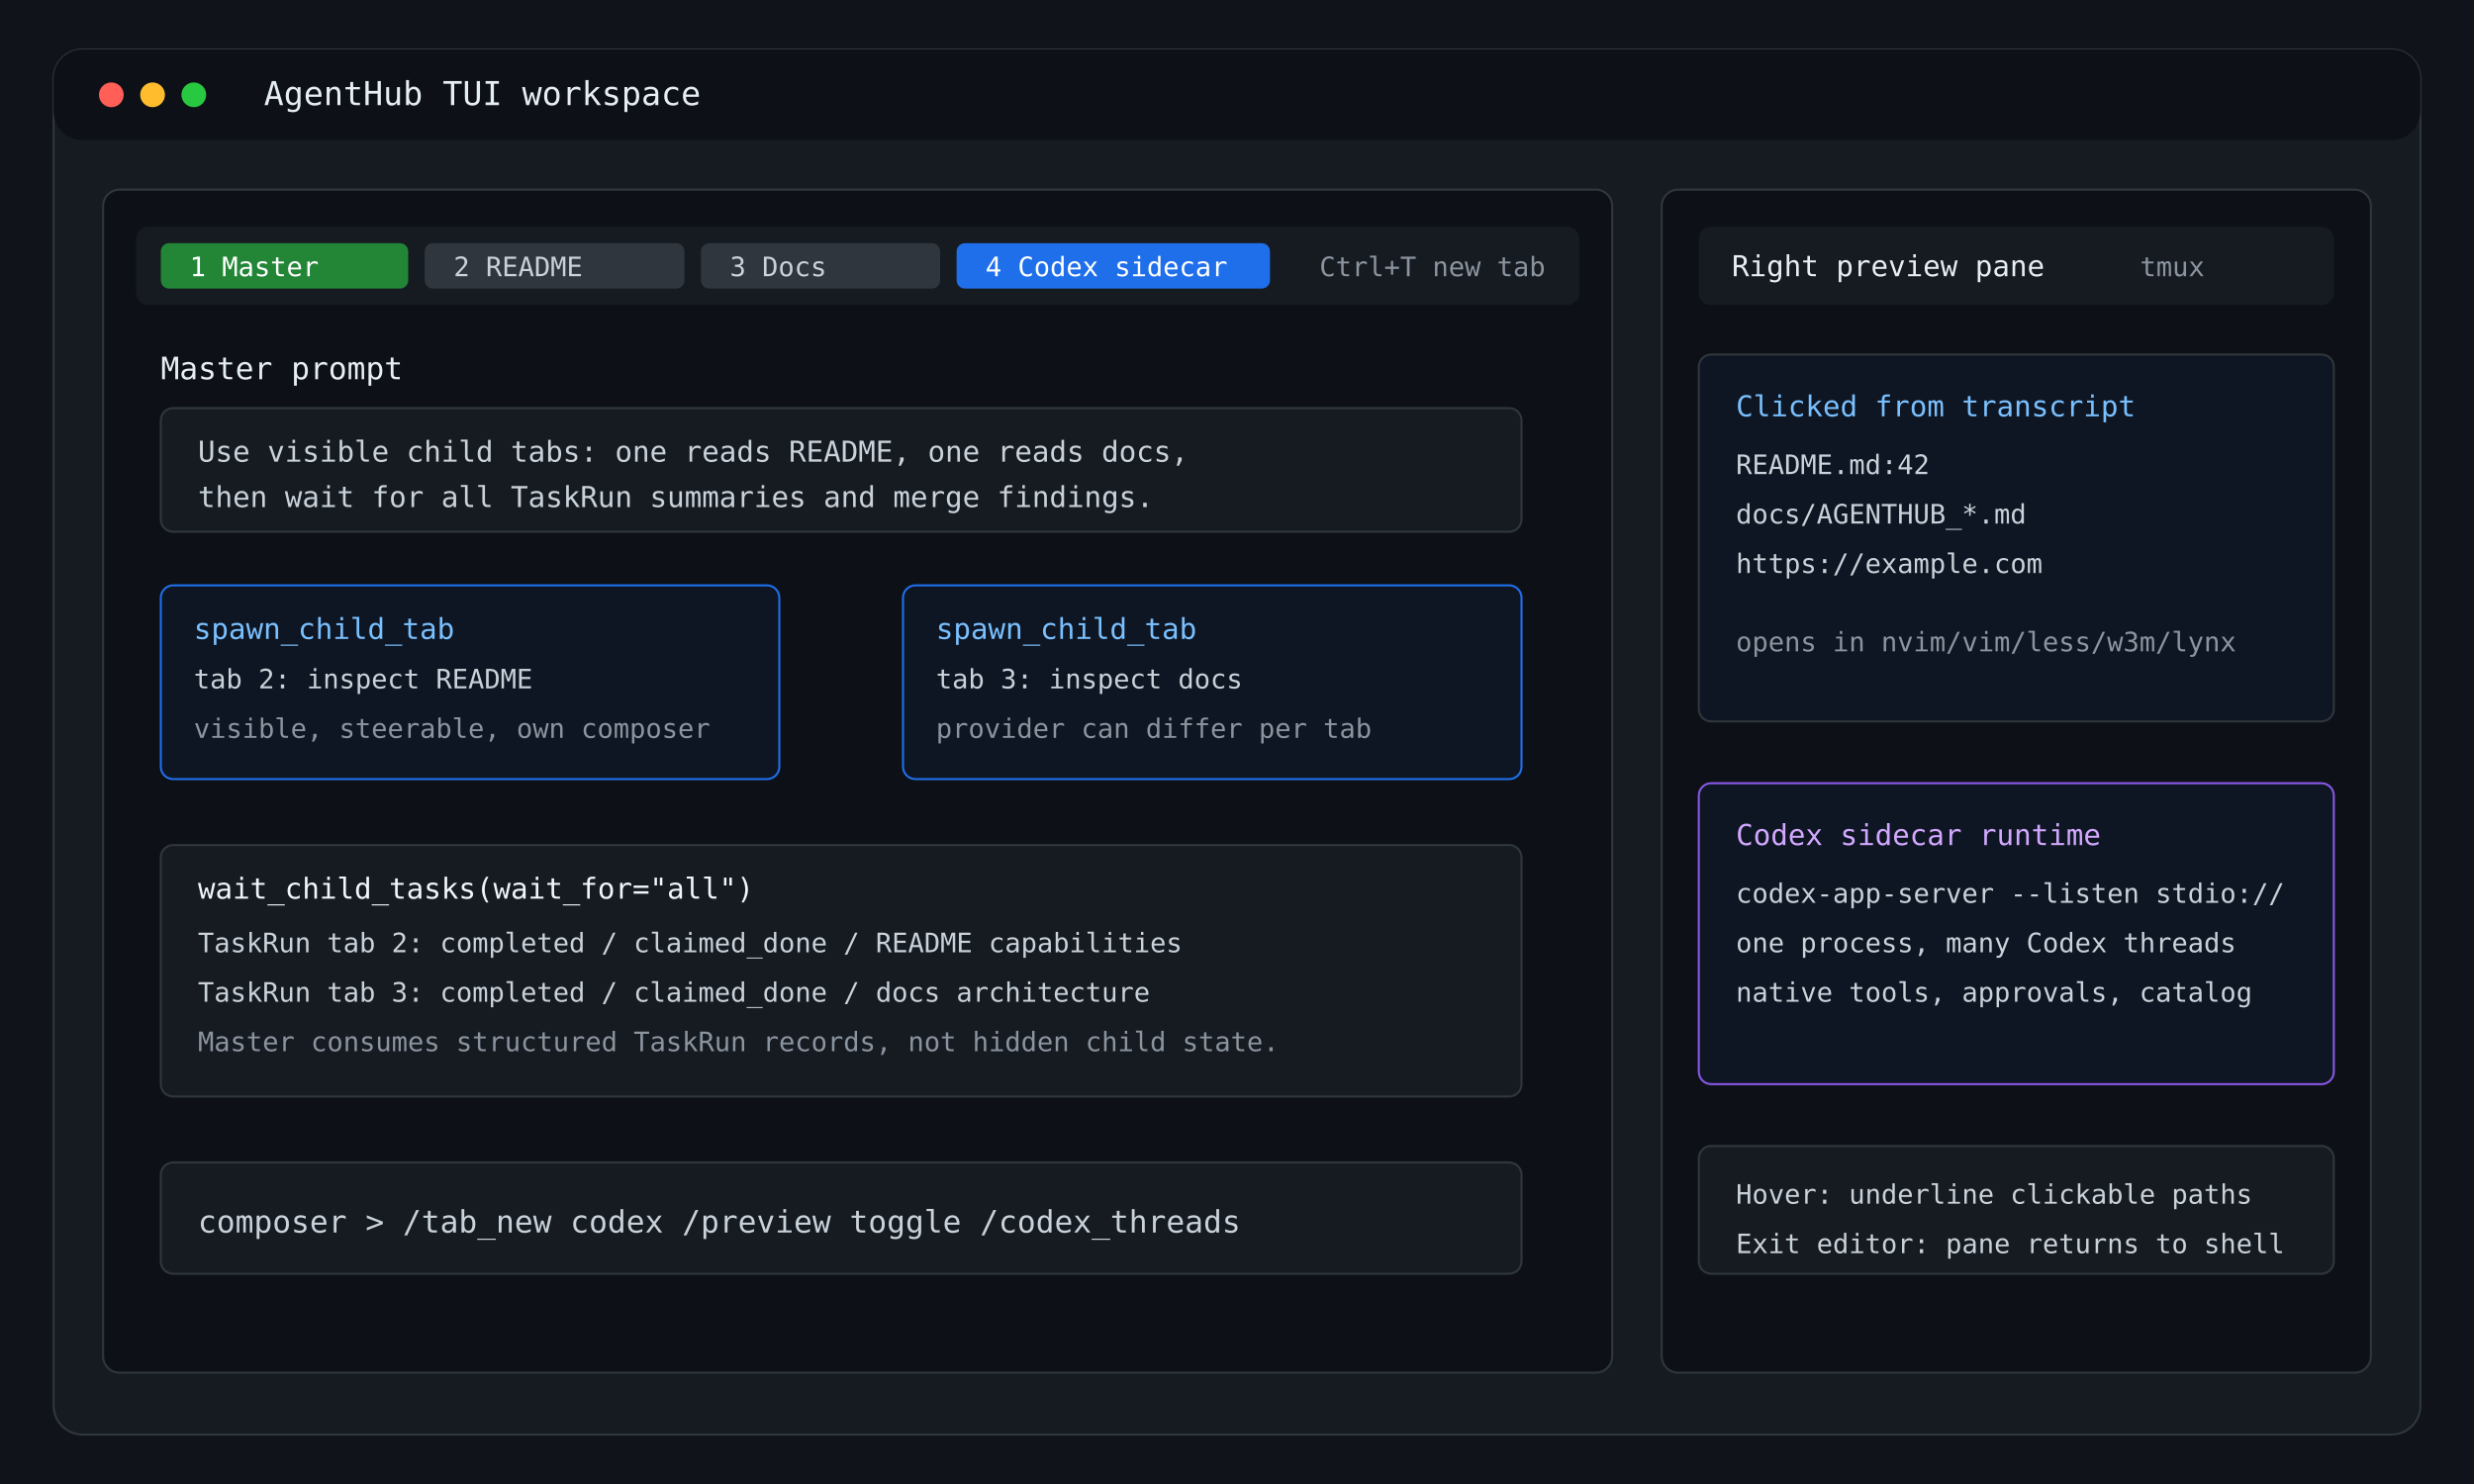
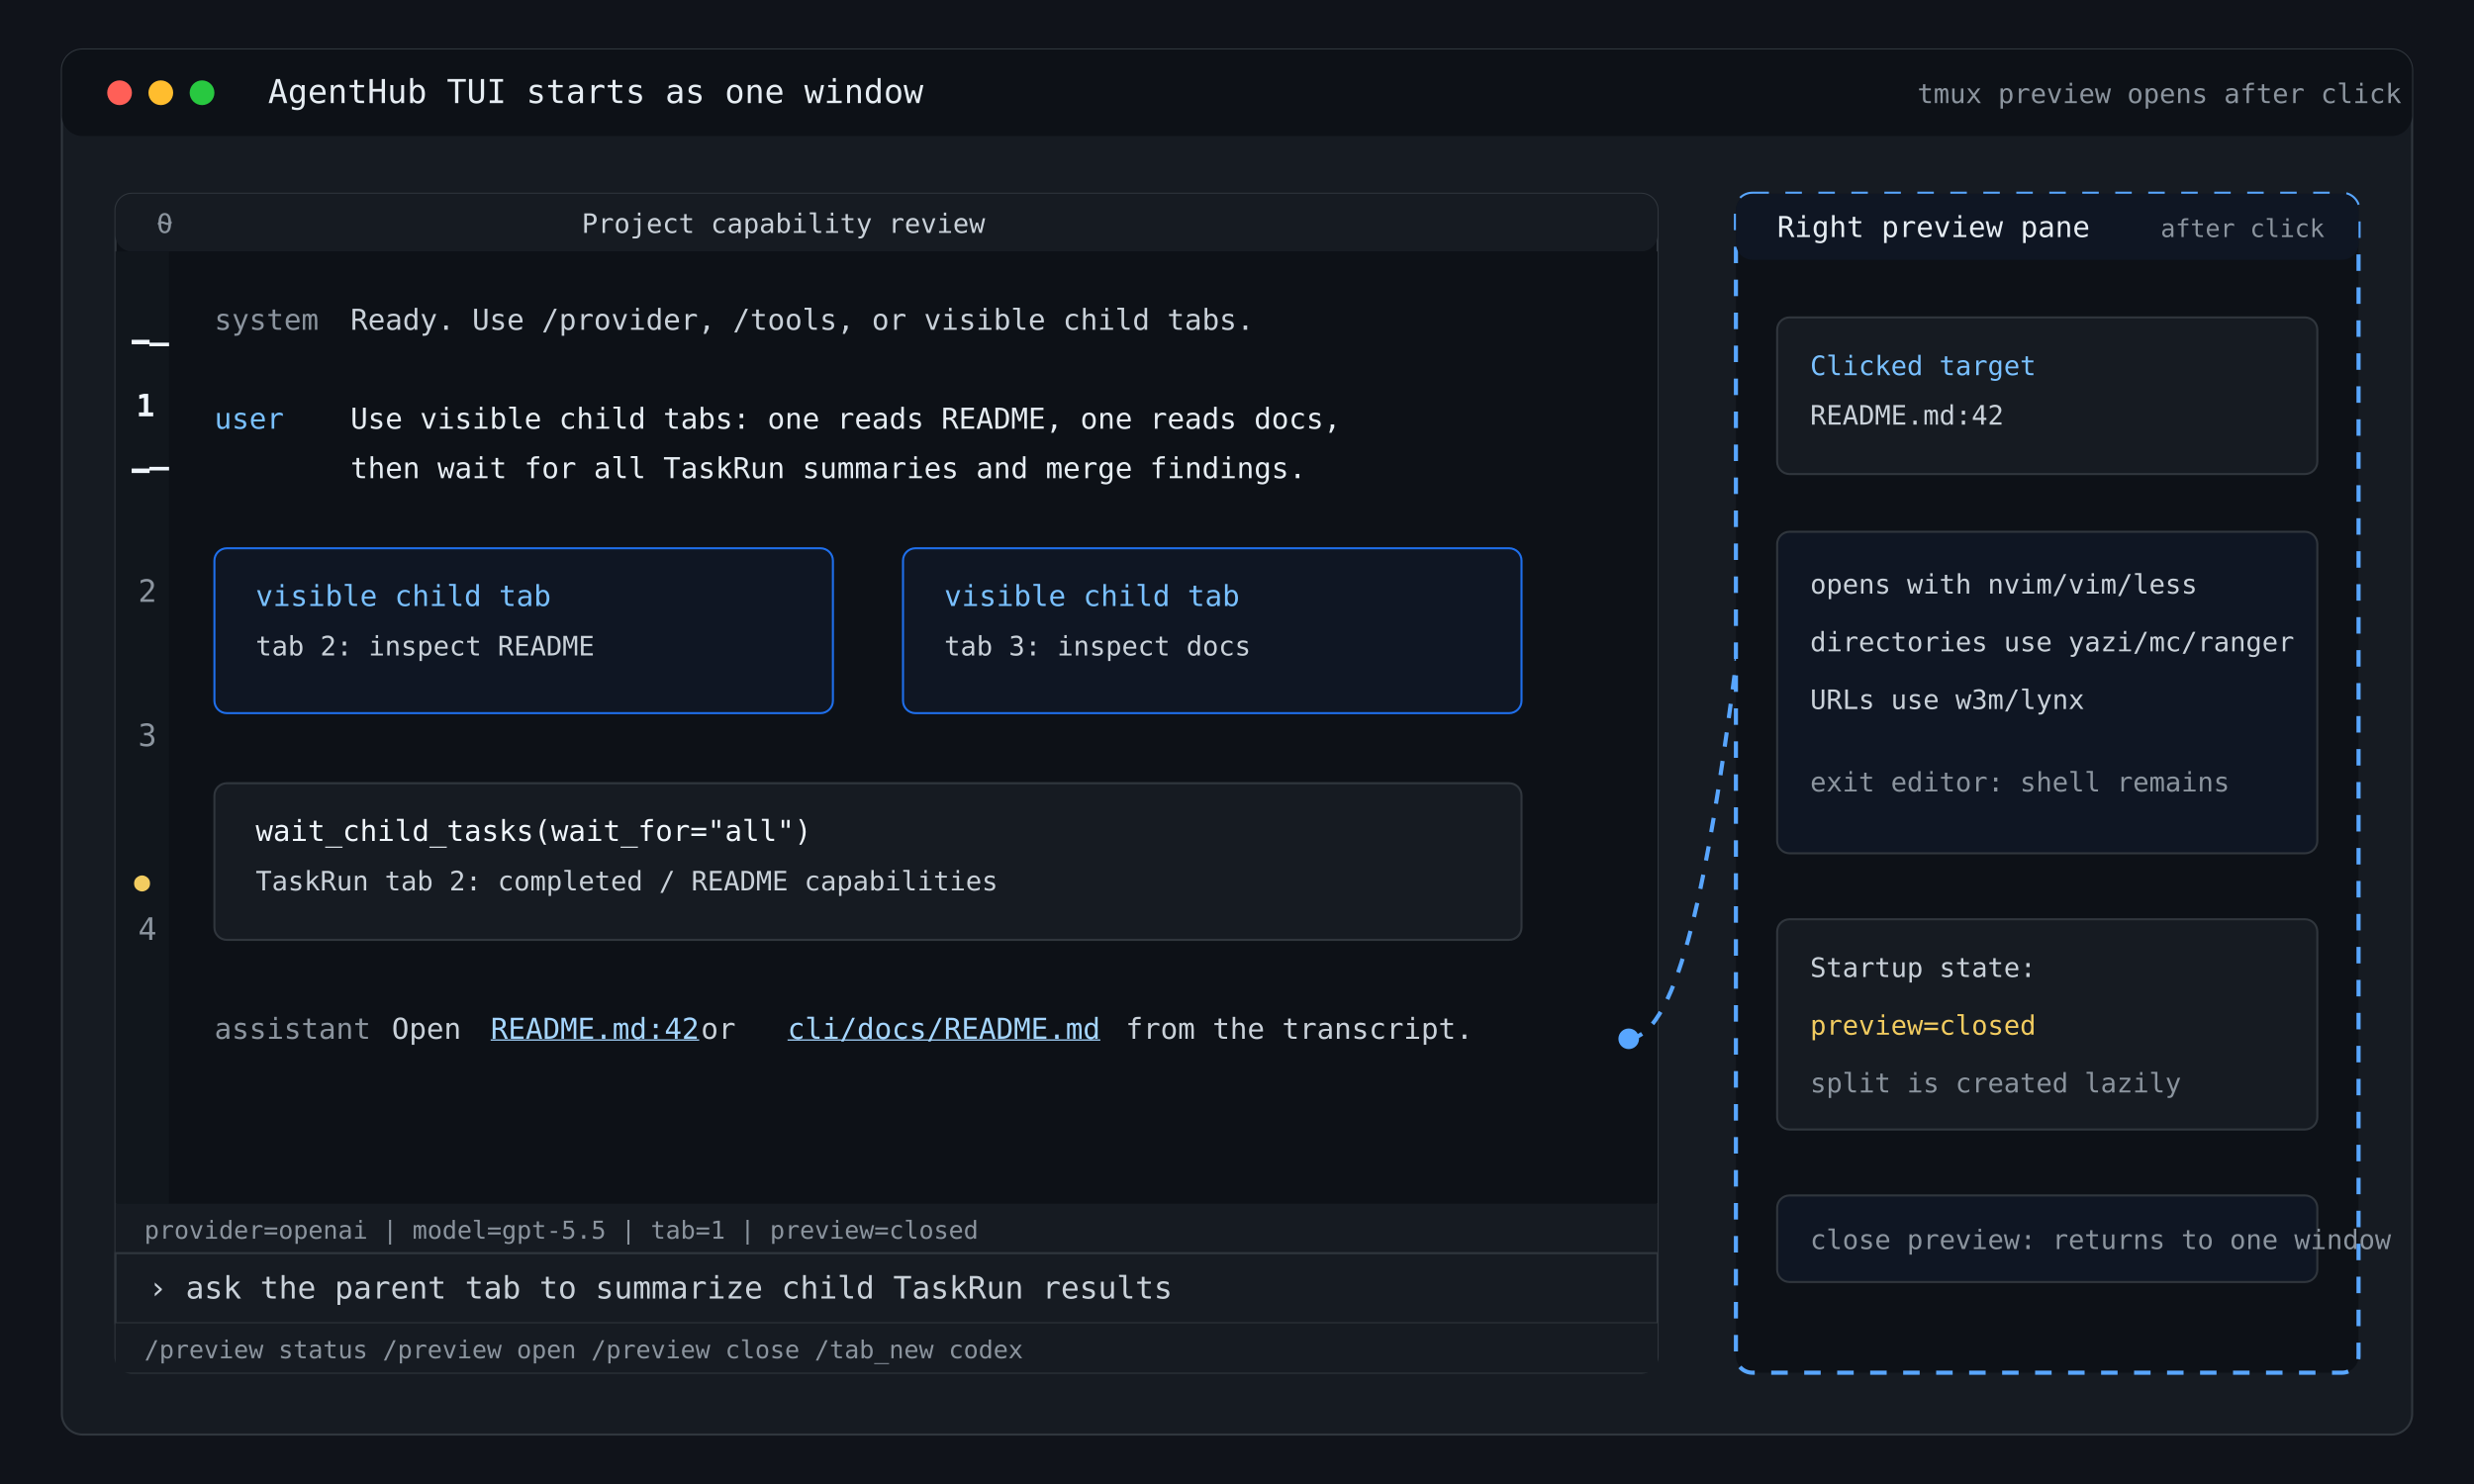
- <svg xmlns="http://www.w3.org/2000/svg" width="1200" height="720" viewBox="0 0 1200 720" role="img" aria-label="AgentHub TUI workspace with visible child tabs and split preview pane">
+ <svg xmlns="http://www.w3.org/2000/svg" width="1200" height="720" viewBox="0 0 1200 720" role="img" aria-label="AgentHub TUI single-window workspace with on-demand right preview pane">
  <rect width="1200" height="720" fill="#10131a" />
-   <rect x="26" y="24" width="1148" height="672" rx="14" fill="#161b22" stroke="#30363d" />
-   <rect x="26" y="24" width="1148" height="44" rx="14" fill="#0d1117" />
-   <circle cx="54" cy="46" r="6" fill="#ff5f57" />
-   <circle cx="74" cy="46" r="6" fill="#ffbd2e" />
-   <circle cx="94" cy="46" r="6" fill="#28c840" />
-   <text x="128" y="51" font-family="ui-monospace, SFMono-Regular, Menlo, Consolas, monospace" font-size="16" fill="#e6edf3">AgentHub TUI workspace</text>
-   <rect x="50" y="92" width="732" height="574" rx="8" fill="#0d1117" stroke="#30363d" />
-   <rect x="806" y="92" width="344" height="574" rx="8" fill="#0d1117" stroke="#30363d" />
-   <rect x="66" y="110" width="700" height="38" rx="6" fill="#161b22" />
-   <rect x="78" y="118" width="120" height="22" rx="4" fill="#238636" />
-   <text x="92" y="134" font-family="ui-monospace, SFMono-Regular, Menlo, Consolas, monospace" font-size="13" fill="#ffffff">1 Master</text>
-   <rect x="206" y="118" width="126" height="22" rx="4" fill="#30363d" />
-   <text x="220" y="134" font-family="ui-monospace, SFMono-Regular, Menlo, Consolas, monospace" font-size="13" fill="#c9d1d9">2 README</text>
-   <rect x="340" y="118" width="116" height="22" rx="4" fill="#30363d" />
-   <text x="354" y="134" font-family="ui-monospace, SFMono-Regular, Menlo, Consolas, monospace" font-size="13" fill="#c9d1d9">3 Docs</text>
-   <rect x="464" y="118" width="152" height="22" rx="4" fill="#1f6feb" />
-   <text x="478" y="134" font-family="ui-monospace, SFMono-Regular, Menlo, Consolas, monospace" font-size="13" fill="#ffffff">4 Codex sidecar</text>
-   <text x="640" y="134" font-family="ui-monospace, SFMono-Regular, Menlo, Consolas, monospace" font-size="13" fill="#8b949e">Ctrl+T new tab</text>
-   <text x="78" y="184" font-family="ui-monospace, SFMono-Regular, Menlo, Consolas, monospace" font-size="15" fill="#e6edf3">Master prompt</text>
-   <rect x="78" y="198" width="660" height="60" rx="6" fill="#161b22" stroke="#30363d" />
-   <text x="96" y="224" font-family="ui-monospace, SFMono-Regular, Menlo, Consolas, monospace" font-size="14" fill="#c9d1d9">Use visible child tabs: one reads README, one reads docs,</text>
-   <text x="96" y="246" font-family="ui-monospace, SFMono-Regular, Menlo, Consolas, monospace" font-size="14" fill="#c9d1d9">then wait for all TaskRun summaries and merge findings.</text>
-   <rect x="78" y="284" width="300" height="94" rx="6" fill="#0f1623" stroke="#1f6feb" />
-   <text x="94" y="310" font-family="ui-monospace, SFMono-Regular, Menlo, Consolas, monospace" font-size="14" fill="#79c0ff">spawn_child_tab</text>
-   <text x="94" y="334" font-family="ui-monospace, SFMono-Regular, Menlo, Consolas, monospace" font-size="13" fill="#c9d1d9">tab 2: inspect README</text>
-   <text x="94" y="358" font-family="ui-monospace, SFMono-Regular, Menlo, Consolas, monospace" font-size="13" fill="#8b949e">visible, steerable, own composer</text>
-   <rect x="438" y="284" width="300" height="94" rx="6" fill="#0f1623" stroke="#1f6feb" />
-   <text x="454" y="310" font-family="ui-monospace, SFMono-Regular, Menlo, Consolas, monospace" font-size="14" fill="#79c0ff">spawn_child_tab</text>
-   <text x="454" y="334" font-family="ui-monospace, SFMono-Regular, Menlo, Consolas, monospace" font-size="13" fill="#c9d1d9">tab 3: inspect docs</text>
-   <text x="454" y="358" font-family="ui-monospace, SFMono-Regular, Menlo, Consolas, monospace" font-size="13" fill="#8b949e">provider can differ per tab</text>
-   <rect x="78" y="410" width="660" height="122" rx="6" fill="#161b22" stroke="#30363d" />
-   <text x="96" y="436" font-family="ui-monospace, SFMono-Regular, Menlo, Consolas, monospace" font-size="14" fill="#f0f6fc">wait_child_tasks(wait_for="all")</text>
-   <text x="96" y="462" font-family="ui-monospace, SFMono-Regular, Menlo, Consolas, monospace" font-size="13" fill="#c9d1d9">TaskRun tab 2: completed / claimed_done / README capabilities</text>
-   <text x="96" y="486" font-family="ui-monospace, SFMono-Regular, Menlo, Consolas, monospace" font-size="13" fill="#c9d1d9">TaskRun tab 3: completed / claimed_done / docs architecture</text>
-   <text x="96" y="510" font-family="ui-monospace, SFMono-Regular, Menlo, Consolas, monospace" font-size="13" fill="#8b949e">Master consumes structured TaskRun records, not hidden child state.</text>
-   <rect x="78" y="564" width="660" height="54" rx="6" fill="#161b22" stroke="#30363d" />
-   <text x="96" y="598" font-family="ui-monospace, SFMono-Regular, Menlo, Consolas, monospace" font-size="15" fill="#c9d1d9">composer &gt; /tab_new codex    /preview toggle    /codex_threads</text>
-   <rect x="824" y="110" width="308" height="38" rx="6" fill="#161b22" />
-   <text x="840" y="134" font-family="ui-monospace, SFMono-Regular, Menlo, Consolas, monospace" font-size="14" fill="#e6edf3">Right preview pane</text>
-   <text x="1038" y="134" font-family="ui-monospace, SFMono-Regular, Menlo, Consolas, monospace" font-size="13" fill="#8b949e">tmux</text>
-   <rect x="824" y="172" width="308" height="178" rx="6" fill="#0f1623" stroke="#30363d" />
-   <text x="842" y="202" font-family="ui-monospace, SFMono-Regular, Menlo, Consolas, monospace" font-size="14" fill="#79c0ff">Clicked from transcript</text>
-   <text x="842" y="230" font-family="ui-monospace, SFMono-Regular, Menlo, Consolas, monospace" font-size="13" fill="#c9d1d9">README.md:42</text>
-   <text x="842" y="254" font-family="ui-monospace, SFMono-Regular, Menlo, Consolas, monospace" font-size="13" fill="#c9d1d9">docs/AGENTHUB_*.md</text>
-   <text x="842" y="278" font-family="ui-monospace, SFMono-Regular, Menlo, Consolas, monospace" font-size="13" fill="#c9d1d9">https://example.com</text>
-   <text x="842" y="316" font-family="ui-monospace, SFMono-Regular, Menlo, Consolas, monospace" font-size="13" fill="#8b949e">opens in nvim/vim/less/w3m/lynx</text>
-   <rect x="824" y="380" width="308" height="146" rx="6" fill="#0f1623" stroke="#8957e5" />
-   <text x="842" y="410" font-family="ui-monospace, SFMono-Regular, Menlo, Consolas, monospace" font-size="14" fill="#d2a8ff">Codex sidecar runtime</text>
-   <text x="842" y="438" font-family="ui-monospace, SFMono-Regular, Menlo, Consolas, monospace" font-size="13" fill="#c9d1d9">codex-app-server --listen stdio://</text>
-   <text x="842" y="462" font-family="ui-monospace, SFMono-Regular, Menlo, Consolas, monospace" font-size="13" fill="#c9d1d9">one process, many Codex threads</text>
-   <text x="842" y="486" font-family="ui-monospace, SFMono-Regular, Menlo, Consolas, monospace" font-size="13" fill="#c9d1d9">native tools, approvals, catalog</text>
-   <rect x="824" y="556" width="308" height="62" rx="6" fill="#161b22" stroke="#30363d" />
-   <text x="842" y="584" font-family="ui-monospace, SFMono-Regular, Menlo, Consolas, monospace" font-size="13" fill="#c9d1d9">Hover: underline clickable paths</text>
-   <text x="842" y="608" font-family="ui-monospace, SFMono-Regular, Menlo, Consolas, monospace" font-size="13" fill="#c9d1d9">Exit editor: pane returns to shell</text>
+   <rect x="30" y="24" width="1140" height="672" rx="10" fill="#161b22" stroke="#30363d" />
+   <rect x="30" y="24" width="1140" height="42" rx="10" fill="#0d1117" />
+   <circle cx="58" cy="45" r="6" fill="#ff5f57" />
+   <circle cx="78" cy="45" r="6" fill="#ffbd2e" />
+   <circle cx="98" cy="45" r="6" fill="#28c840" />
+   <text x="130" y="50" font-family="ui-monospace, SFMono-Regular, Menlo, Consolas, monospace" font-size="16" fill="#e6edf3">AgentHub TUI starts as one window</text>
+   <text x="930" y="50" font-family="ui-monospace, SFMono-Regular, Menlo, Consolas, monospace" font-size="13" fill="#8b949e">tmux preview opens after click</text>
+   <rect x="56" y="94" width="748" height="572" rx="8" fill="#0d1117" stroke="#30363d" />
+   <rect x="56" y="94" width="748" height="28" rx="8" fill="#161b22" />
+   <text x="76" y="113" font-family="ui-monospace, SFMono-Regular, Menlo, Consolas, monospace" font-size="13" fill="#8b949e">⍬</text>
+   <text x="380" y="113" text-anchor="middle" font-family="ui-monospace, SFMono-Regular, Menlo, Consolas, monospace" font-size="13" fill="#c9d1d9">Project capability review</text>
+   <rect x="56" y="122" width="26" height="462" fill="#11161c" />
+   <text x="64" y="178" font-family="ui-monospace, SFMono-Regular, Menlo, Consolas, monospace" font-size="14" fill="#f0f6fc">▔🭾</text>
+   <text x="66" y="202" font-family="ui-monospace, SFMono-Regular, Menlo, Consolas, monospace" font-size="15" font-weight="700" fill="#f0f6fc">1▕</text>
+   <text x="64" y="226" font-family="ui-monospace, SFMono-Regular, Menlo, Consolas, monospace" font-size="14" fill="#f0f6fc">▁🭿</text>
+   <text x="67" y="292" font-family="ui-monospace, SFMono-Regular, Menlo, Consolas, monospace" font-size="15" fill="#8b949e">2</text>
+   <text x="67" y="362" font-family="ui-monospace, SFMono-Regular, Menlo, Consolas, monospace" font-size="15" fill="#8b949e">3</text>
+   <text x="65" y="432" font-family="ui-monospace, SFMono-Regular, Menlo, Consolas, monospace" font-size="13" fill="#f2cc60">●</text>
+   <text x="67" y="456" font-family="ui-monospace, SFMono-Regular, Menlo, Consolas, monospace" font-size="15" fill="#8b949e">4</text>
+   <rect x="82" y="122" width="722" height="462" fill="#0d1117" />
+   <text x="104" y="160" font-family="ui-monospace, SFMono-Regular, Menlo, Consolas, monospace" font-size="14" fill="#8b949e">system</text>
+   <text x="170" y="160" font-family="ui-monospace, SFMono-Regular, Menlo, Consolas, monospace" font-size="14" fill="#c9d1d9">Ready. Use /provider, /tools, or visible child tabs.</text>
+   <text x="104" y="208" font-family="ui-monospace, SFMono-Regular, Menlo, Consolas, monospace" font-size="14" fill="#79c0ff">user</text>
+   <text x="170" y="208" font-family="ui-monospace, SFMono-Regular, Menlo, Consolas, monospace" font-size="14" fill="#e6edf3">Use visible child tabs: one reads README, one reads docs,</text>
+   <text x="170" y="232" font-family="ui-monospace, SFMono-Regular, Menlo, Consolas, monospace" font-size="14" fill="#e6edf3">then wait for all TaskRun summaries and merge findings.</text>
+   <rect x="104" y="266" width="300" height="80" rx="6" fill="#0f1623" stroke="#1f6feb" />
+   <text x="124" y="294" font-family="ui-monospace, SFMono-Regular, Menlo, Consolas, monospace" font-size="14" fill="#79c0ff">visible child tab</text>
+   <text x="124" y="318" font-family="ui-monospace, SFMono-Regular, Menlo, Consolas, monospace" font-size="13" fill="#c9d1d9">tab 2: inspect README</text>
+   <rect x="438" y="266" width="300" height="80" rx="6" fill="#0f1623" stroke="#1f6feb" />
+   <text x="458" y="294" font-family="ui-monospace, SFMono-Regular, Menlo, Consolas, monospace" font-size="14" fill="#79c0ff">visible child tab</text>
+   <text x="458" y="318" font-family="ui-monospace, SFMono-Regular, Menlo, Consolas, monospace" font-size="13" fill="#c9d1d9">tab 3: inspect docs</text>
+   <rect x="104" y="380" width="634" height="76" rx="6" fill="#161b22" stroke="#30363d" />
+   <text x="124" y="408" font-family="ui-monospace, SFMono-Regular, Menlo, Consolas, monospace" font-size="14" fill="#f0f6fc">wait_child_tasks(wait_for="all")</text>
+   <text x="124" y="432" font-family="ui-monospace, SFMono-Regular, Menlo, Consolas, monospace" font-size="13" fill="#c9d1d9">TaskRun tab 2: completed / README capabilities</text>
+   <text x="104" y="504" font-family="ui-monospace, SFMono-Regular, Menlo, Consolas, monospace" font-size="14" fill="#8b949e">assistant</text>
+   <text x="190" y="504" font-family="ui-monospace, SFMono-Regular, Menlo, Consolas, monospace" font-size="14" fill="#c9d1d9">Open </text>
+   <text x="238" y="504" font-family="ui-monospace, SFMono-Regular, Menlo, Consolas, monospace" font-size="14" text-decoration="underline" fill="#a5d6ff">README.md:42</text>
+   <text x="340" y="504" font-family="ui-monospace, SFMono-Regular, Menlo, Consolas, monospace" font-size="14" fill="#c9d1d9"> or </text>
+   <text x="382" y="504" font-family="ui-monospace, SFMono-Regular, Menlo, Consolas, monospace" font-size="14" text-decoration="underline" fill="#a5d6ff">cli/docs/README.md</text>
+   <text x="546" y="504" font-family="ui-monospace, SFMono-Regular, Menlo, Consolas, monospace" font-size="14" fill="#c9d1d9"> from the transcript.</text>
+   <rect x="56" y="584" width="748" height="24" fill="#161b22" />
+   <text x="70" y="601" font-family="ui-monospace, SFMono-Regular, Menlo, Consolas, monospace" font-size="12" fill="#8b949e">provider=openai | model=gpt-5.5 | tab=1 | preview=closed</text>
+   <rect x="56" y="608" width="748" height="34" fill="#161b22" stroke="#30363d" />
+   <text x="72" y="630" font-family="ui-monospace, SFMono-Regular, Menlo, Consolas, monospace" font-size="15" fill="#c9d1d9">› ask the parent tab to summarize child TaskRun results</text>
+   <rect x="56" y="642" width="748" height="24" fill="#161b22" />
+   <text x="70" y="659" font-family="ui-monospace, SFMono-Regular, Menlo, Consolas, monospace" font-size="12" fill="#8b949e">/preview status  /preview open  /preview close  /tab_new codex</text>
+   <path d="M790 504 C840 500 846 174 874 160" fill="none" stroke="#58a6ff" stroke-width="2" stroke-dasharray="7 7" />
+   <circle cx="790" cy="504" r="5" fill="#58a6ff" />
+   <rect x="842" y="94" width="302" height="572" rx="8" fill="#0d1117" stroke="#58a6ff" stroke-width="2" stroke-dasharray="8 8" />
+   <rect x="842" y="94" width="302" height="32" rx="8" fill="#0f1623" />
+   <text x="862" y="115" font-family="ui-monospace, SFMono-Regular, Menlo, Consolas, monospace" font-size="14" fill="#e6edf3">Right preview pane</text>
+   <text x="1048" y="115" font-family="ui-monospace, SFMono-Regular, Menlo, Consolas, monospace" font-size="12" fill="#8b949e">after click</text>
+   <rect x="862" y="154" width="262" height="76" rx="6" fill="#161b22" stroke="#30363d" />
+   <text x="878" y="182" font-family="ui-monospace, SFMono-Regular, Menlo, Consolas, monospace" font-size="13" fill="#79c0ff">Clicked target</text>
+   <text x="878" y="206" font-family="ui-monospace, SFMono-Regular, Menlo, Consolas, monospace" font-size="13" fill="#c9d1d9">README.md:42</text>
+   <rect x="862" y="258" width="262" height="156" rx="6" fill="#0f1623" stroke="#30363d" />
+   <text x="878" y="288" font-family="ui-monospace, SFMono-Regular, Menlo, Consolas, monospace" font-size="13" fill="#c9d1d9">opens with nvim/vim/less</text>
+   <text x="878" y="316" font-family="ui-monospace, SFMono-Regular, Menlo, Consolas, monospace" font-size="13" fill="#c9d1d9">directories use yazi/mc/ranger</text>
+   <text x="878" y="344" font-family="ui-monospace, SFMono-Regular, Menlo, Consolas, monospace" font-size="13" fill="#c9d1d9">URLs use w3m/lynx</text>
+   <text x="878" y="384" font-family="ui-monospace, SFMono-Regular, Menlo, Consolas, monospace" font-size="13" fill="#8b949e">exit editor: shell remains</text>
+   <rect x="862" y="446" width="262" height="102" rx="6" fill="#161b22" stroke="#30363d" />
+   <text x="878" y="474" font-family="ui-monospace, SFMono-Regular, Menlo, Consolas, monospace" font-size="13" fill="#c9d1d9">Startup state:</text>
+   <text x="878" y="502" font-family="ui-monospace, SFMono-Regular, Menlo, Consolas, monospace" font-size="13" fill="#f2cc60">preview=closed</text>
+   <text x="878" y="530" font-family="ui-monospace, SFMono-Regular, Menlo, Consolas, monospace" font-size="13" fill="#8b949e">split is created lazily</text>
+   <rect x="862" y="580" width="262" height="42" rx="6" fill="#0f1623" stroke="#30363d" />
+   <text x="878" y="606" font-family="ui-monospace, SFMono-Regular, Menlo, Consolas, monospace" font-size="13" fill="#8b949e">close preview: returns to one window</text>
</svg>
